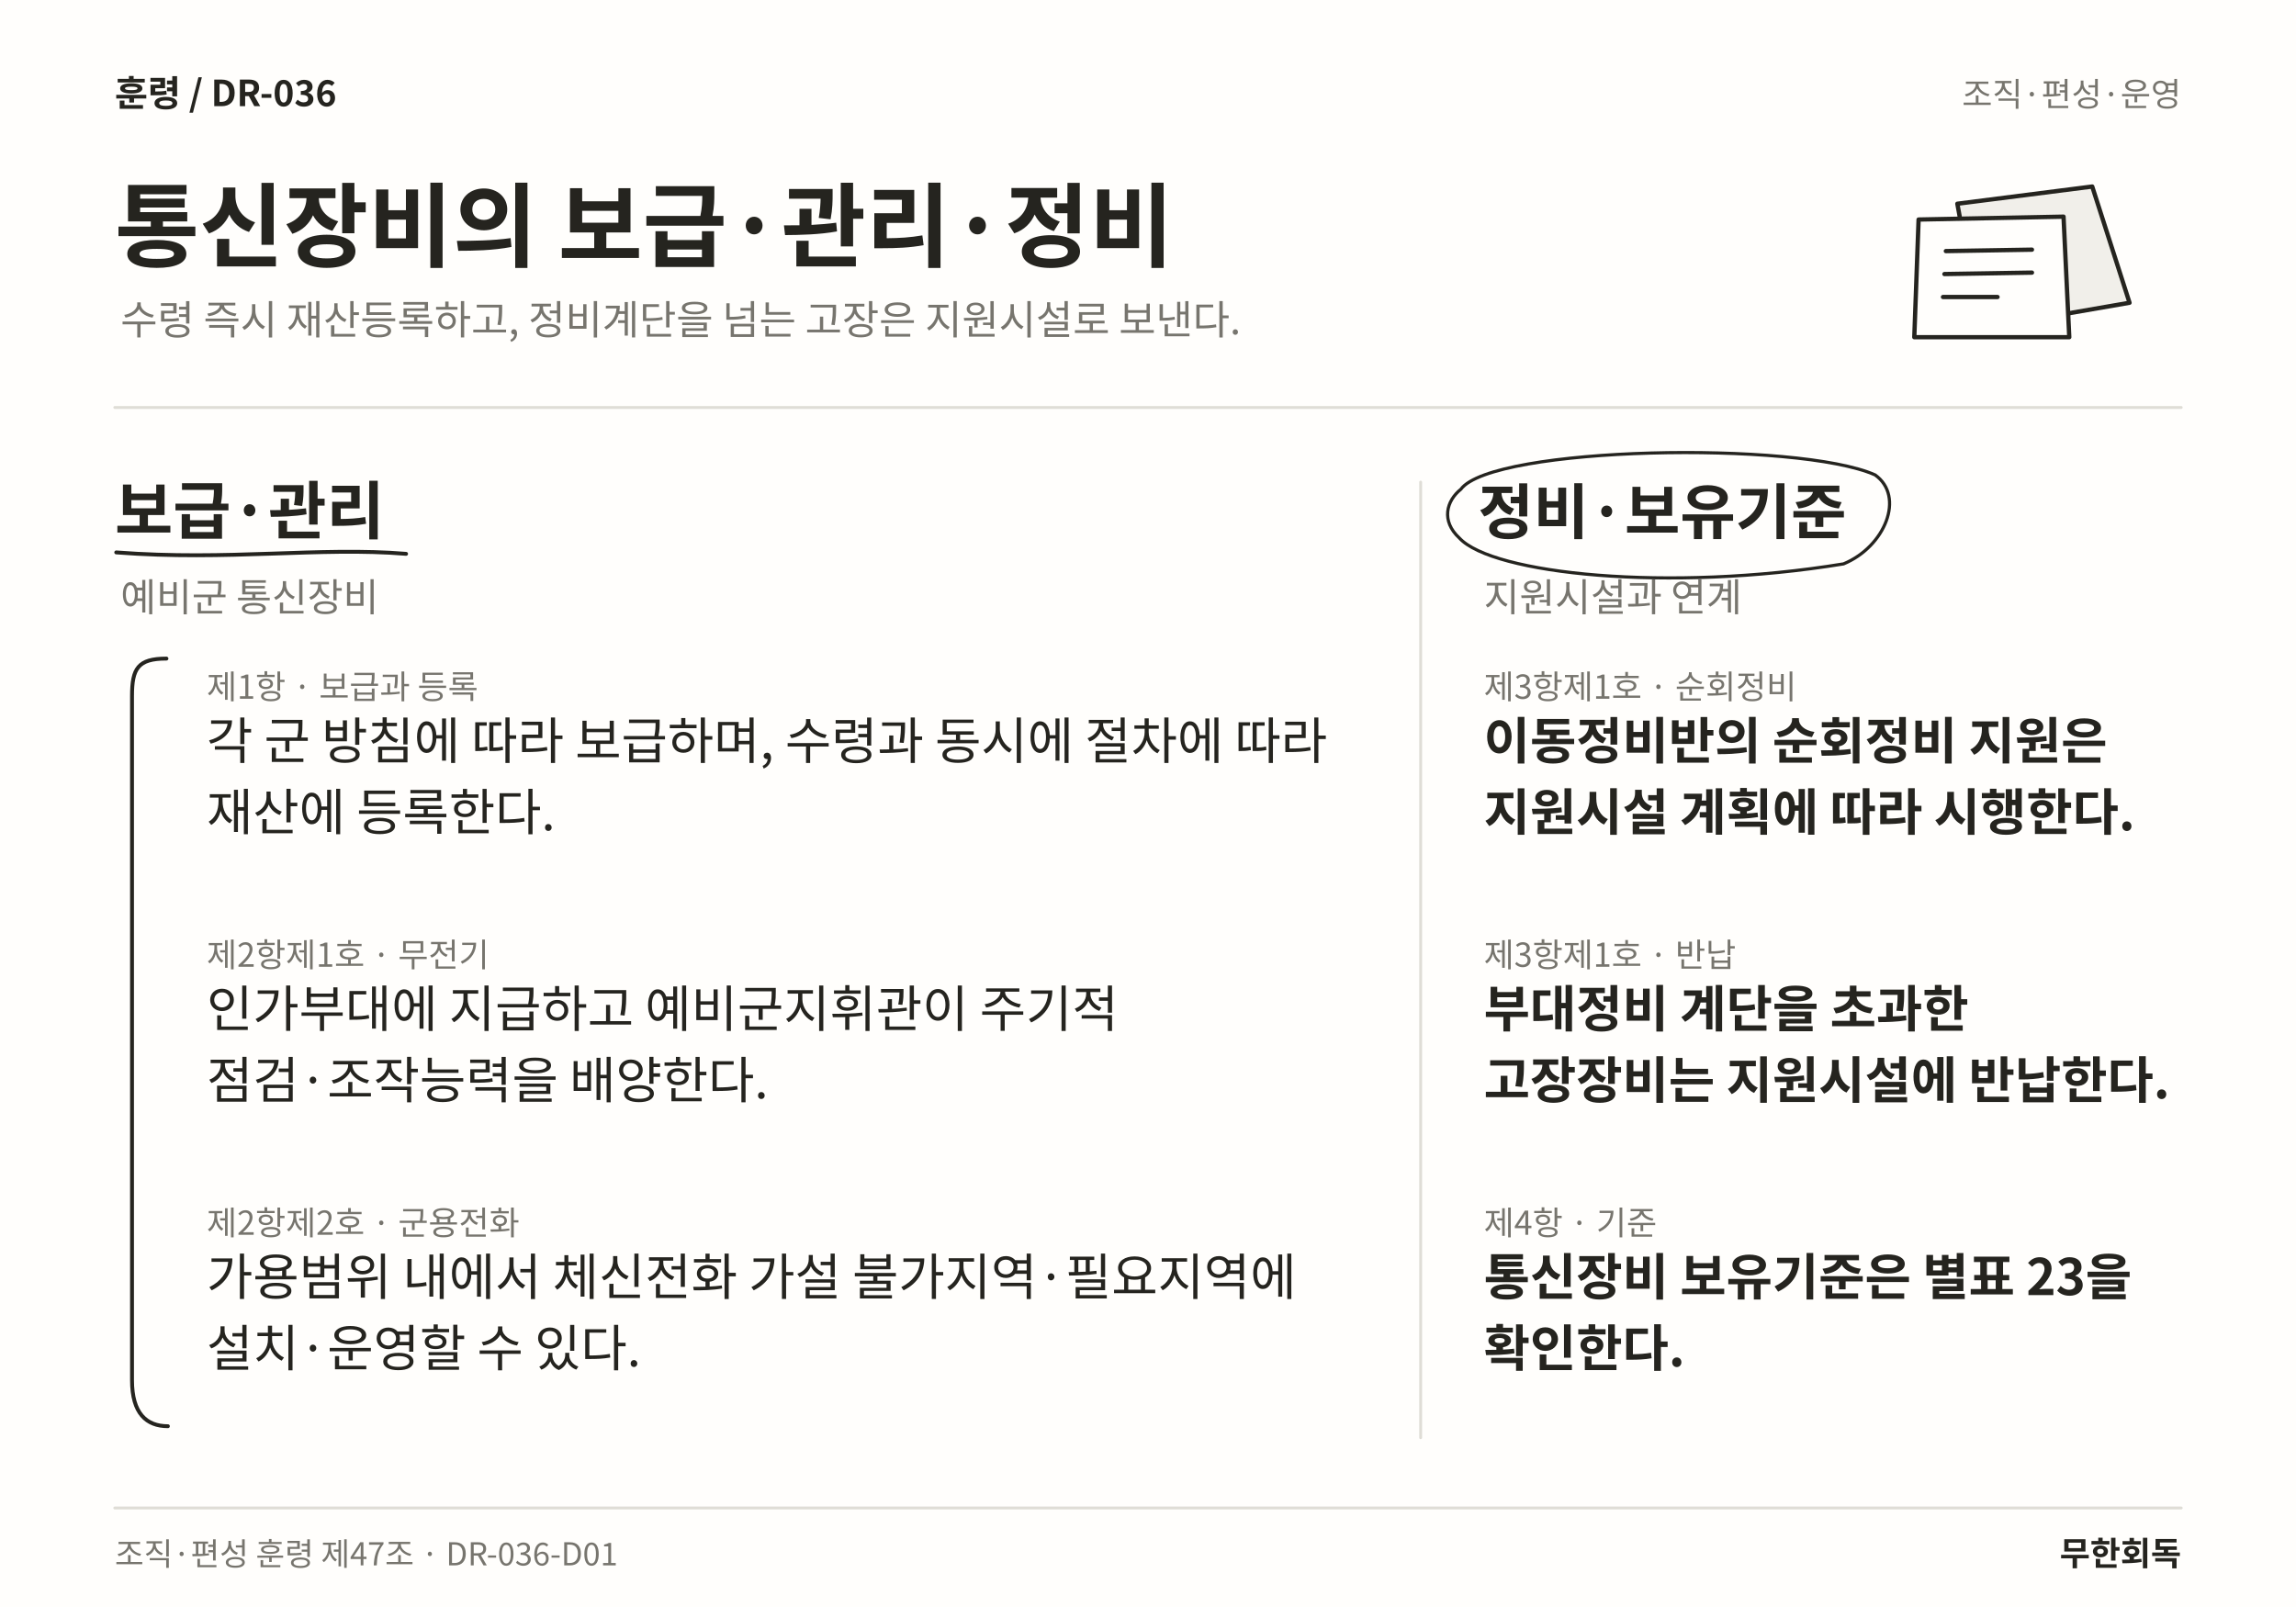
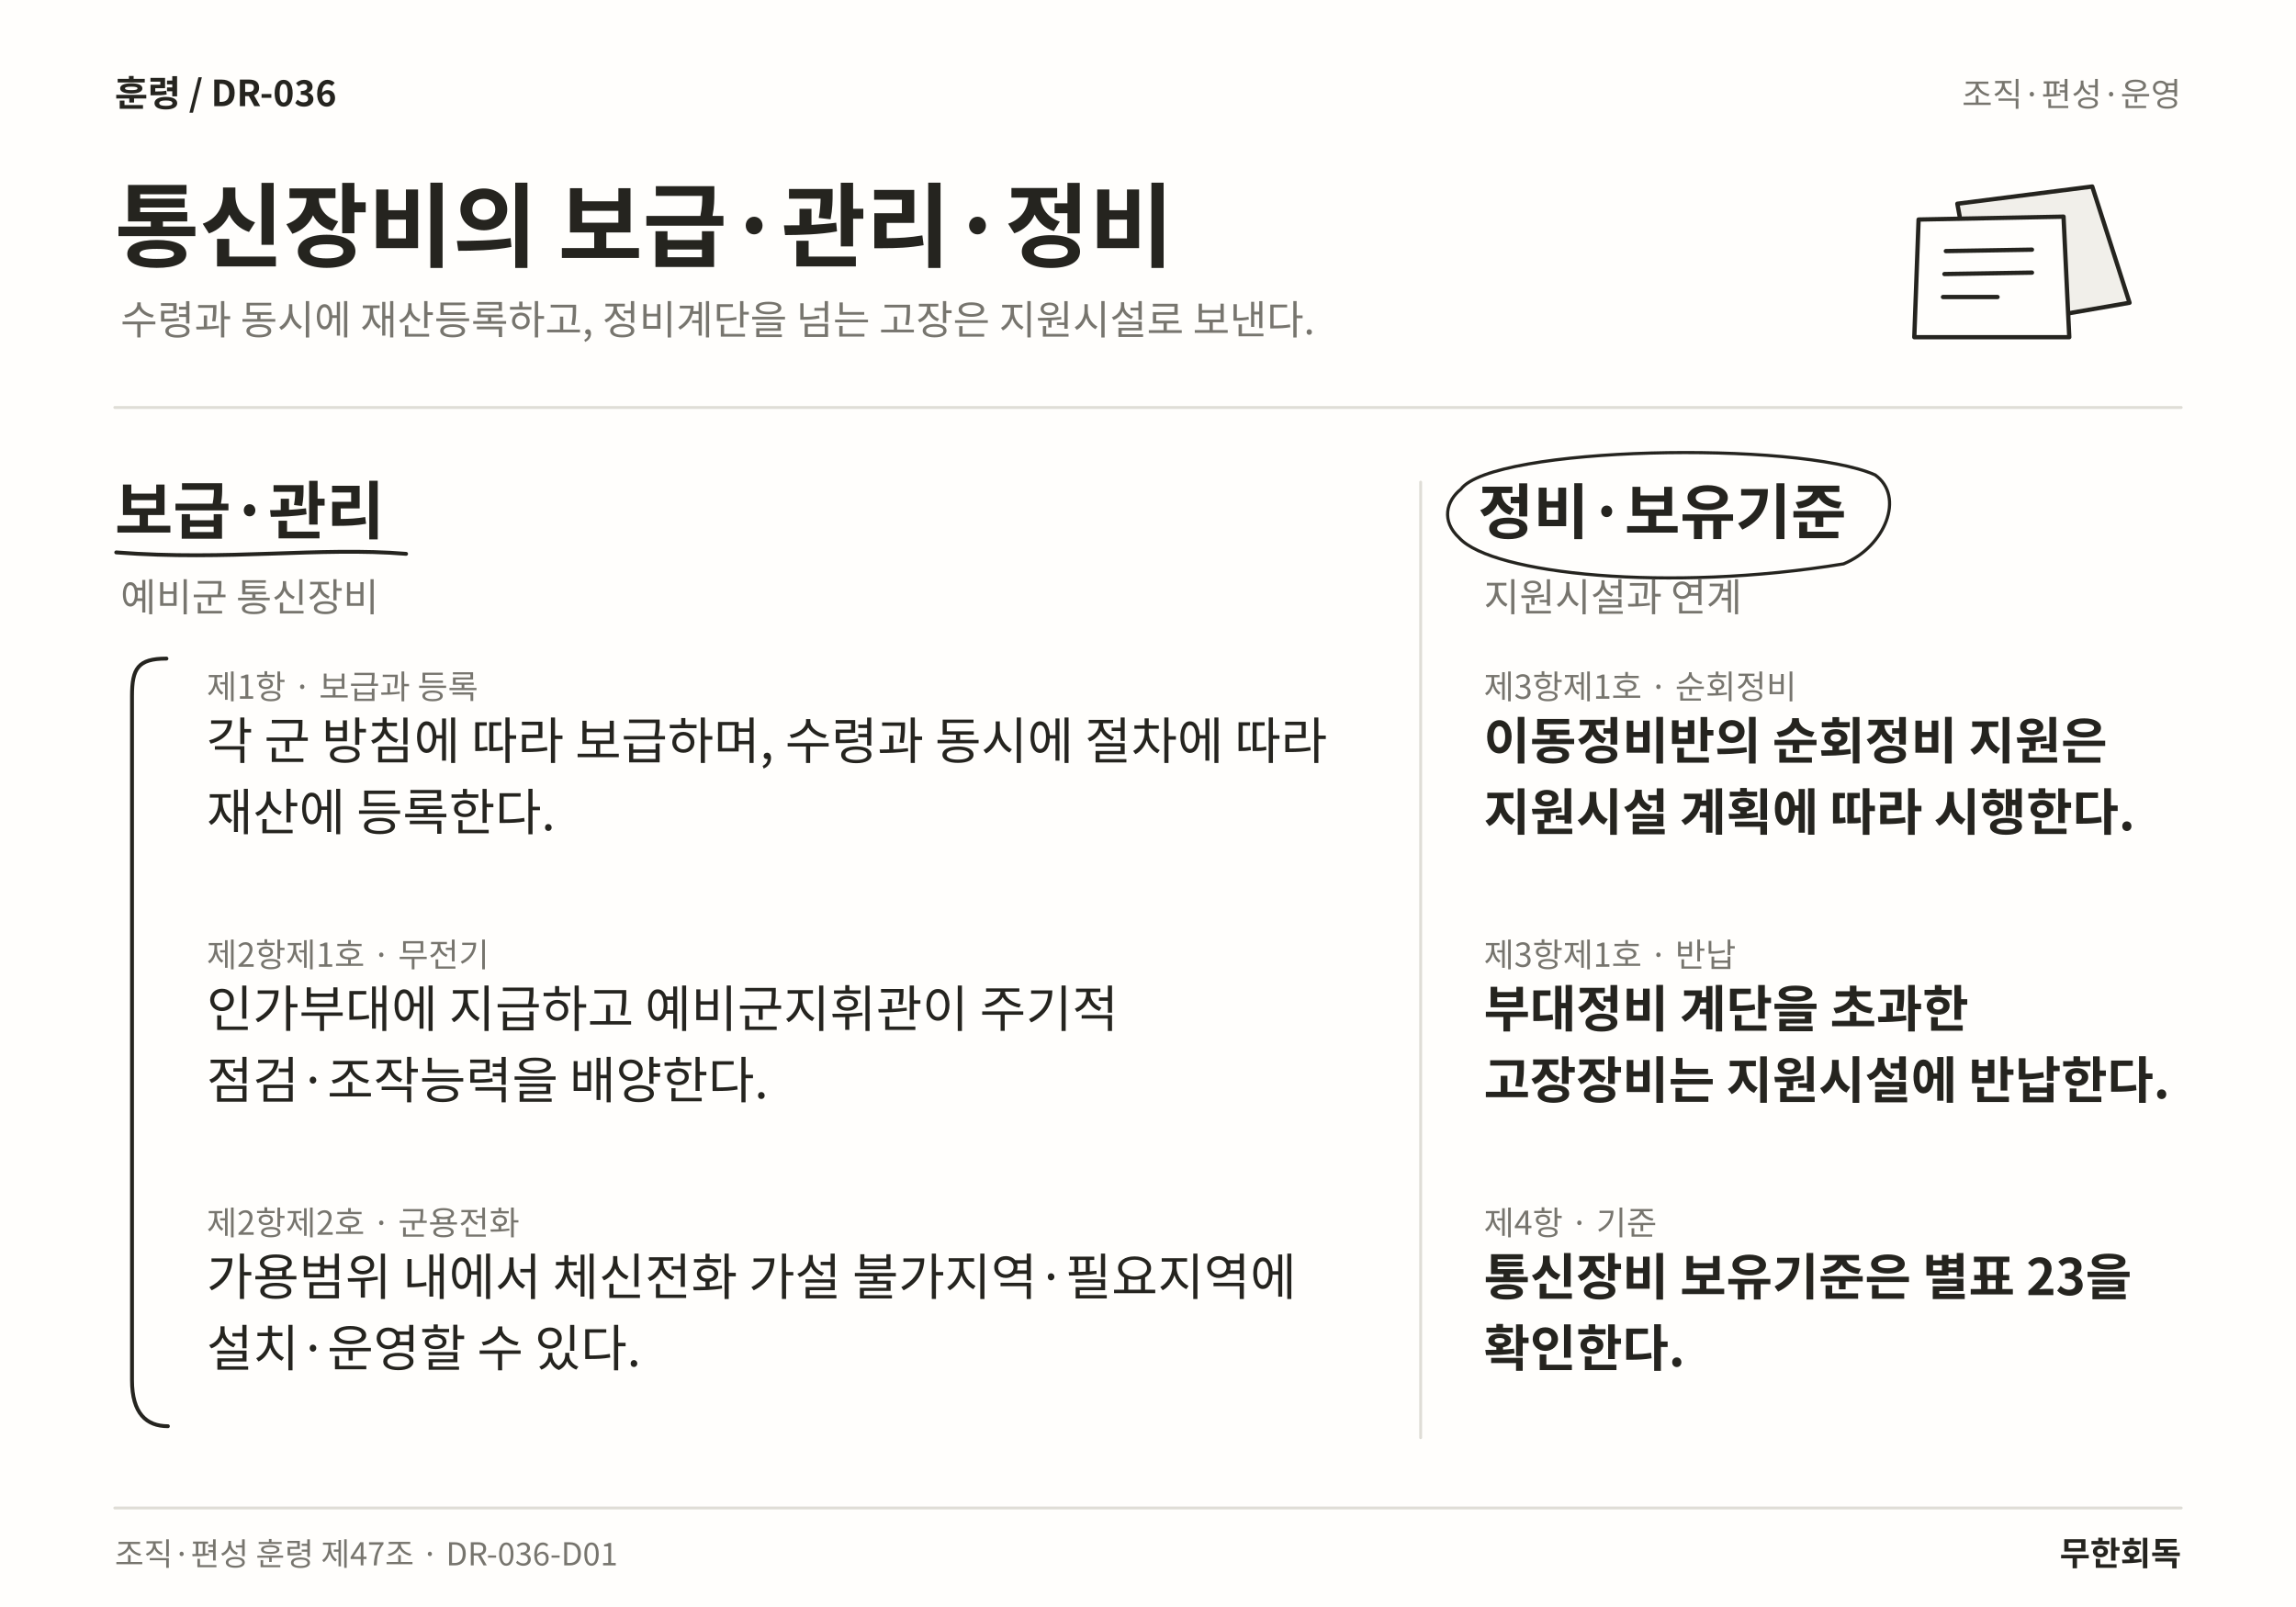
<svg xmlns="http://www.w3.org/2000/svg" width="1600" height="1120" viewBox="0 0 1600 1120" role="img" aria-labelledby="title desc" lang="ko">
  <rect width="1600" height="1120" fill="#FFFEFC" />
  <text x="80" y="74" font-family="Noto Sans CJK KR,Noto Sans KR,sans-serif" font-size="25" font-weight="700" fill="#25241F" text-anchor="start">훈령  /  DR-036</text>
  <text x="1520" y="74" font-family="Noto Sans CJK KR,Noto Sans KR,sans-serif" font-size="23" font-weight="400" fill="#77756E" text-anchor="end">조직·편성·운영</text>
  <text x="80" y="181" font-family="Noto Sans CJK KR,Noto Sans KR,sans-serif" font-size="64" font-weight="700" fill="#25241F" text-anchor="start">통신장비의 보급·관리·정비</text>
-   <text x="84" y="233" font-family="Noto Sans CJK KR,Noto Sans KR,sans-serif" font-size="28" font-weight="400" fill="#77756E" text-anchor="start">수령 즉시 재산등록하고, 정비계단을 넘는 고장은 지원시설로 보낸다.</text>
+   <text x="84" y="233" font-family="Noto Sans CJK KR,Noto Sans KR,sans-serif" font-size="28" font-weight="400" fill="#77756E" text-anchor="start">수령과 동시에 재산등록하고, 정비계단을 넘는 고장은 지원시설로 보낸다.</text>
  <path d="M1364 142 L1458 130 L1484 211 L1380 229 Z" fill="#F1EFEA" stroke="#25241F" stroke-width="3" stroke-linecap="round" stroke-linejoin="round" />
  <path d="M1337 153 L1438 151 L1442 235 L1334 235 Z" fill="#FFFEFC" stroke="#25241F" stroke-width="3" stroke-linecap="round" stroke-linejoin="round" />
  <path d="M1356 175 L1416 174 M1355 191 L1416 190 M1354 207 L1392 207" fill="none" stroke="#25241F" stroke-width="3" stroke-linecap="round" stroke-linejoin="round" />
  <line x1="80" y1="284" x2="1520" y2="284" stroke="#DFDDD6" stroke-width="2" stroke-linecap="round" />
  <line x1="990" y1="336" x2="990" y2="1002" stroke="#DFDDD6" stroke-width="2" stroke-linecap="round" />
  <text x="80" y="372" font-family="Noto Sans CJK KR,Noto Sans KR,sans-serif" font-size="44" font-weight="700" fill="#25241F" text-anchor="start">보급·관리</text>
  <path d="M81 385 C158.953 391 222.868 381 282.984 386" fill="none" stroke="#25241F" stroke-width="2.7" stroke-linecap="round" stroke-linejoin="round" />
  <text x="84" y="426" font-family="Noto Sans CJK KR,Noto Sans KR,sans-serif" font-size="27" font-weight="400" fill="#77756E" text-anchor="start">예비군 통신장비</text>
  <text x="144" y="487" font-family="Noto Sans CJK KR,Noto Sans KR,sans-serif" font-size="23" font-weight="400" fill="#77756E" text-anchor="start">제1항 · 보급과 등록</text>
  <text x="144" y="529" font-family="Noto Sans CJK KR,Noto Sans KR,sans-serif" font-size="35" font-weight="400" fill="#25241F" text-anchor="start">각 군 방침에 따라 보급하며, 수령과 동시에 절차에 따라</text>
  <text x="144" y="578.7" font-family="Noto Sans CJK KR,Noto Sans KR,sans-serif" font-size="35" font-weight="400" fill="#25241F" text-anchor="start">재산에 등록한다.</text>
  <text x="144" y="673.8" font-family="Noto Sans CJK KR,Noto Sans KR,sans-serif" font-size="23" font-weight="400" fill="#77756E" text-anchor="start">제2항제1호 · 무전기</text>
  <text x="144" y="715.8" font-family="Noto Sans CJK KR,Noto Sans KR,sans-serif" font-size="35" font-weight="400" fill="#25241F" text-anchor="start">인가부대에 지급하고 예비군지휘관이 주기적</text>
  <text x="144" y="765.5" font-family="Noto Sans CJK KR,Noto Sans KR,sans-serif" font-size="35" font-weight="400" fill="#25241F" text-anchor="start">점검·조작능력을 배양한다.</text>
  <text x="144" y="860.6" font-family="Noto Sans CJK KR,Noto Sans KR,sans-serif" font-size="23" font-weight="400" fill="#77756E" text-anchor="start">제2항제2호 · 군용전화</text>
  <text x="144" y="902.6" font-family="Noto Sans CJK KR,Noto Sans KR,sans-serif" font-size="35" font-weight="400" fill="#25241F" text-anchor="start">가용범위 내에서 체신전화 가설 불가지역·필요지역에</text>
  <text x="144" y="952.3" font-family="Noto Sans CJK KR,Noto Sans KR,sans-serif" font-size="35" font-weight="400" fill="#25241F" text-anchor="start">설치·운영할 수 있다.</text>
  <path d="M116 459 C96 459 92 466 92 485 L92 962 C92 985 102 994 117 994" fill="none" stroke="#25241F" stroke-width="2.7" stroke-linecap="round" stroke-linejoin="round" />
  <text x="1030" y="372" font-family="Noto Sans CJK KR,Noto Sans KR,sans-serif" font-size="42" font-weight="700" fill="#25241F" text-anchor="start">정비·보유기준</text>
  <path d="M1018 341 C1040 311 1252.7 307 1306.7 331 C1327.7 346 1313.7 381 1284.7 393 C1162.35 413 1040 400 1017 375 C1004 363 1008 349 1018 341" fill="none" stroke="#25241F" stroke-width="2.2" stroke-linecap="round" stroke-linejoin="round" />
  <text x="1034" y="426" font-family="Noto Sans CJK KR,Noto Sans KR,sans-serif" font-size="27" font-weight="400" fill="#77756E" text-anchor="start">지원시설과 연계</text>
  <text x="1034" y="487" font-family="Noto Sans CJK KR,Noto Sans KR,sans-serif" font-size="23" font-weight="400" fill="#77756E" text-anchor="start">제3항제1호 · 순회정비</text>
  <text x="1034" y="529" font-family="Noto Sans CJK KR,Noto Sans KR,sans-serif" font-size="35" font-weight="700" fill="#25241F" text-anchor="start">이동정비반의 순회정비 지원은</text>
  <text x="1034" y="578.7" font-family="Noto Sans CJK KR,Noto Sans KR,sans-serif" font-size="35" font-weight="700" fill="#25241F" text-anchor="start">지원시설 계획에 따라 시행한다.</text>
  <text x="1034" y="673.8" font-family="Noto Sans CJK KR,Noto Sans KR,sans-serif" font-size="23" font-weight="400" fill="#77756E" text-anchor="start">제3항제1호 · 반납</text>
  <text x="1034" y="715.8" font-family="Noto Sans CJK KR,Noto Sans KR,sans-serif" font-size="35" font-weight="700" fill="#25241F" text-anchor="start">부대정비 계단을 초과한</text>
  <text x="1034" y="765.5" font-family="Noto Sans CJK KR,Noto Sans KR,sans-serif" font-size="35" font-weight="700" fill="#25241F" text-anchor="start">고장장비는 지원시설에 반납한다.</text>
  <text x="1034" y="860.6" font-family="Noto Sans CJK KR,Noto Sans KR,sans-serif" font-size="23" font-weight="400" fill="#77756E" text-anchor="start">제4항 · 기준</text>
  <text x="1034" y="902.6" font-family="Noto Sans CJK KR,Noto Sans KR,sans-serif" font-size="35" font-weight="700" fill="#25241F" text-anchor="start">통신장비 보유기준은 별표 23을</text>
  <text x="1034" y="952.3" font-family="Noto Sans CJK KR,Noto Sans KR,sans-serif" font-size="35" font-weight="700" fill="#25241F" text-anchor="start">확인한다.</text>
  <line x1="80" y1="1051" x2="1520" y2="1051" stroke="#DFDDD6" stroke-width="2" stroke-linecap="round" />
  <text x="80" y="1091" font-family="Noto Sans CJK KR,Noto Sans KR,sans-serif" font-size="22" font-weight="400" fill="#77756E" text-anchor="start">조직·편성 훈령 제47조 · DR-036-D01</text>
  <text x="1520" y="1091" font-family="Noto Sans CJK KR,Noto Sans KR,sans-serif" font-size="23" font-weight="700" fill="#25241F" text-anchor="end">무한회독</text>
</svg>
